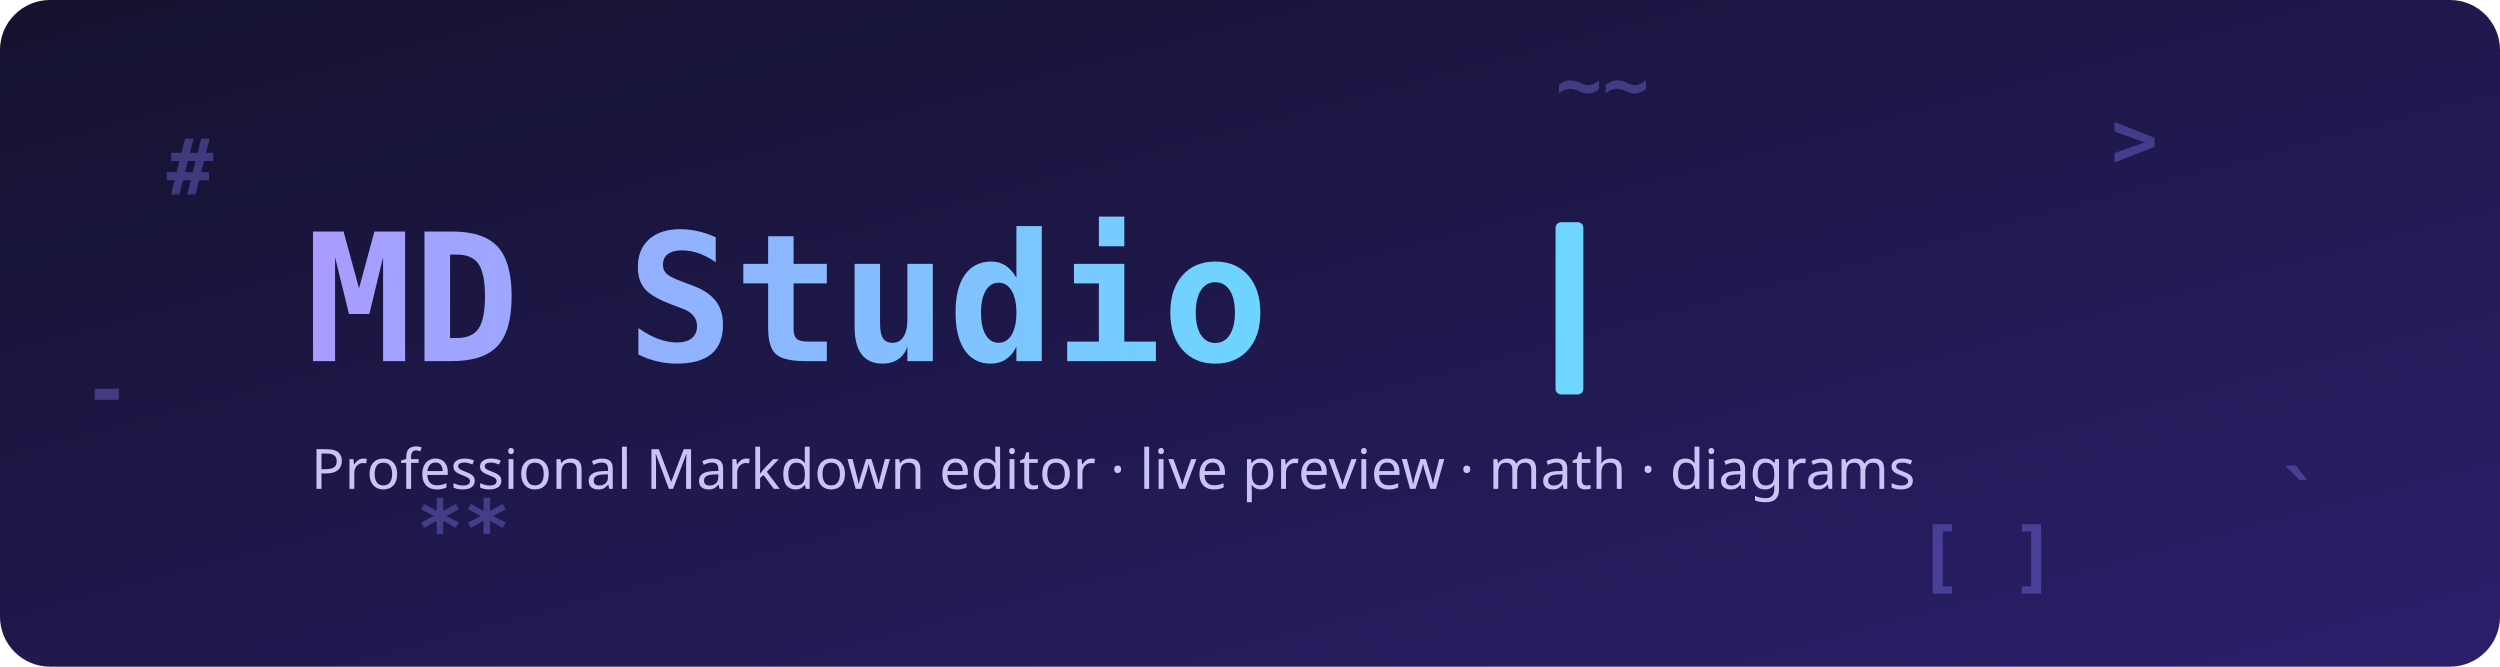
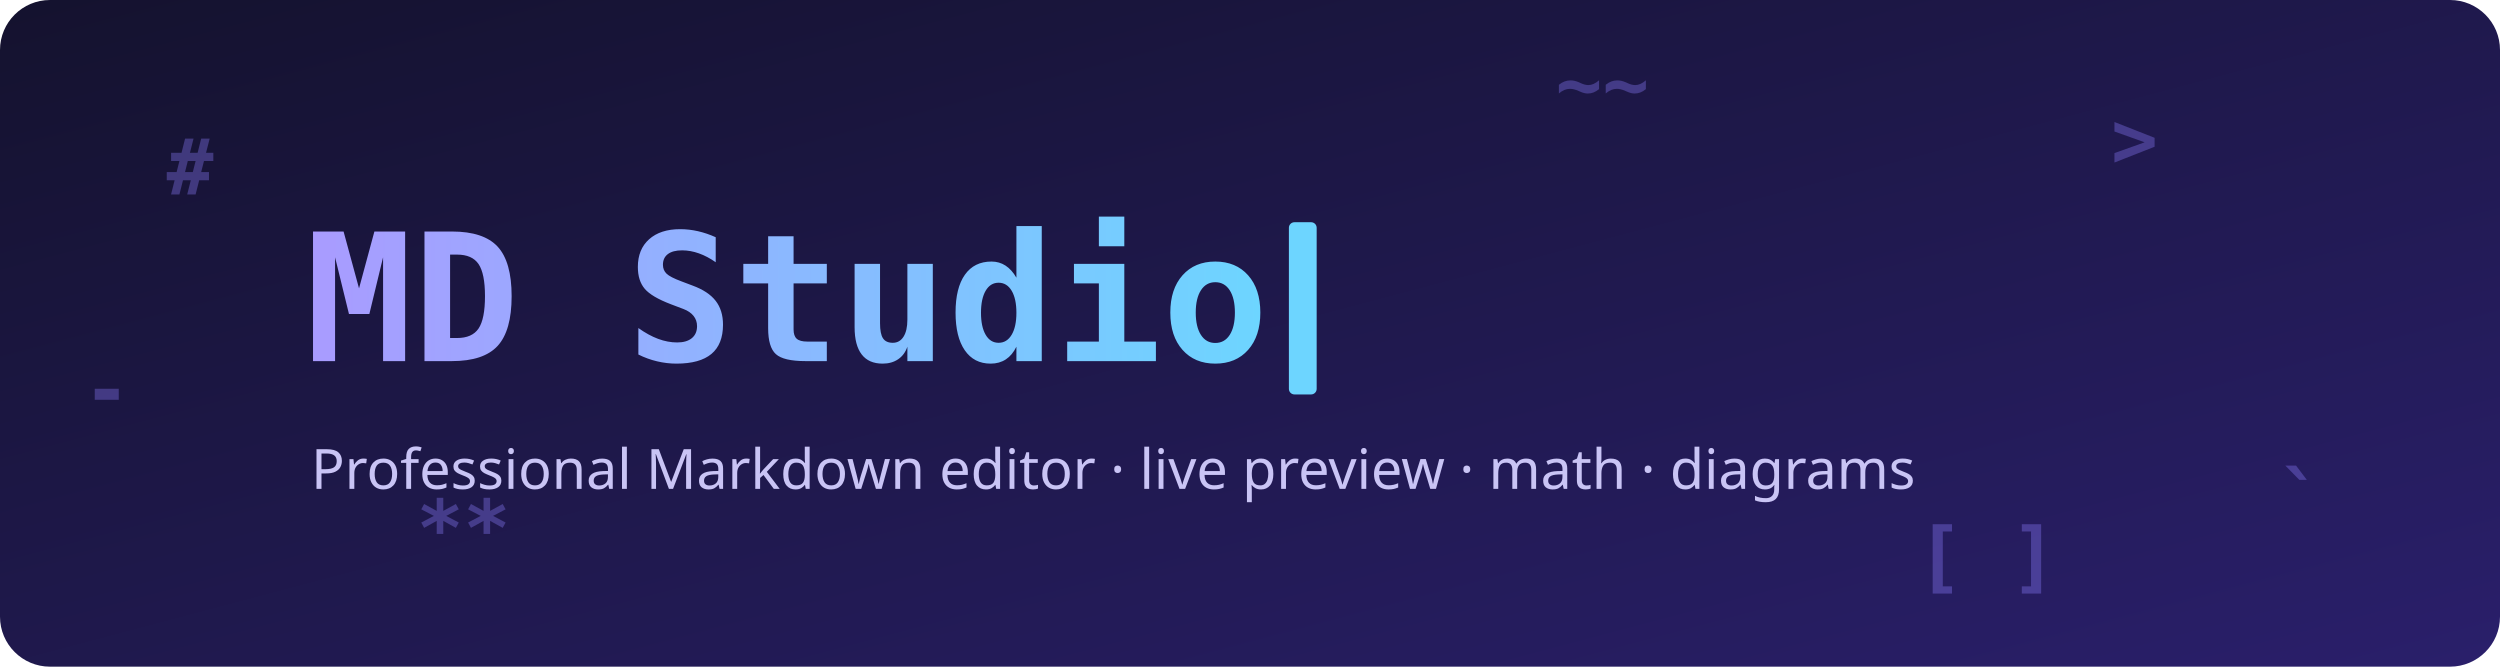
<svg xmlns="http://www.w3.org/2000/svg" viewBox="0 0 900 240" width="900" height="240" role="img" aria-label="MD Studio banner">
  <defs>
    <linearGradient id="bg" x1="0" y1="0" x2="1" y2="1">
      <stop offset="0" stop-color="#14122e" />
      <stop offset="1" stop-color="#2a1f6b" />
    </linearGradient>
    <linearGradient id="tx" x1="0" y1="0" x2="1" y2="0">
      <stop offset="0" stop-color="#a99bff" />
      <stop offset="1" stop-color="#6dd5ff" />
    </linearGradient>
  </defs>
  <style>
 .t{font:800 64px ui-monospace,SFMono-Regular,Menlo,Consolas,monospace}
 .s{font:400 20px system-ui,Segoe UI,sans-serif;fill:#c9c4f5}
 .g{font:700 28px ui-monospace,monospace;fill:#8b7dff;opacity:.35;animation:fl 6s ease-in-out infinite}
 .g:nth-of-type(2n){animation-duration:8s;animation-delay:-2s}.g:nth-of-type(3n){animation-duration:7s;animation-delay:-4s}
 .cur{animation:bl 1s steps(1) infinite;fill:#6dd5ff}
 .w{animation:ty 2.4s steps(9) .3s both}
 @keyframes fl{0%,100%{transform:translateY(0)}50%{transform:translateY(-14px)}}
 @keyframes bl{50%{opacity:0}}
 @keyframes ty{from{clip-path:inset(0 100% 0 0)}to{clip-path:inset(0 0 0 0)}}
</style>
  <rect width="900" height="240" rx="18" fill="url(#bg)" />
  <text class="g" x="60" y="70">#</text>
  <text class="g" x="150" y="200">**</text>
  <text class="g" x="760" y="60">&gt;</text>
  <text class="g" x="820" y="190">`</text>
  <text class="g" x="690" y="210">[ ]</text>
  <text class="g" x="30" y="150">-</text>
  <text class="g" x="560" y="40">~~</text>
  <g class="w">
    <text class="t" x="110" y="130" fill="url(#tx)">MD Studio</text>
  </g>
-   <rect class="cur" x="560" y="80" width="10" height="62" rx="2" />
+   <rect class="cur" x="464" y="80" width="10" height="62" rx="2" />
  <text class="s" x="112" y="176">Professional Markdown editor · live preview · math · diagrams</text>
</svg>
